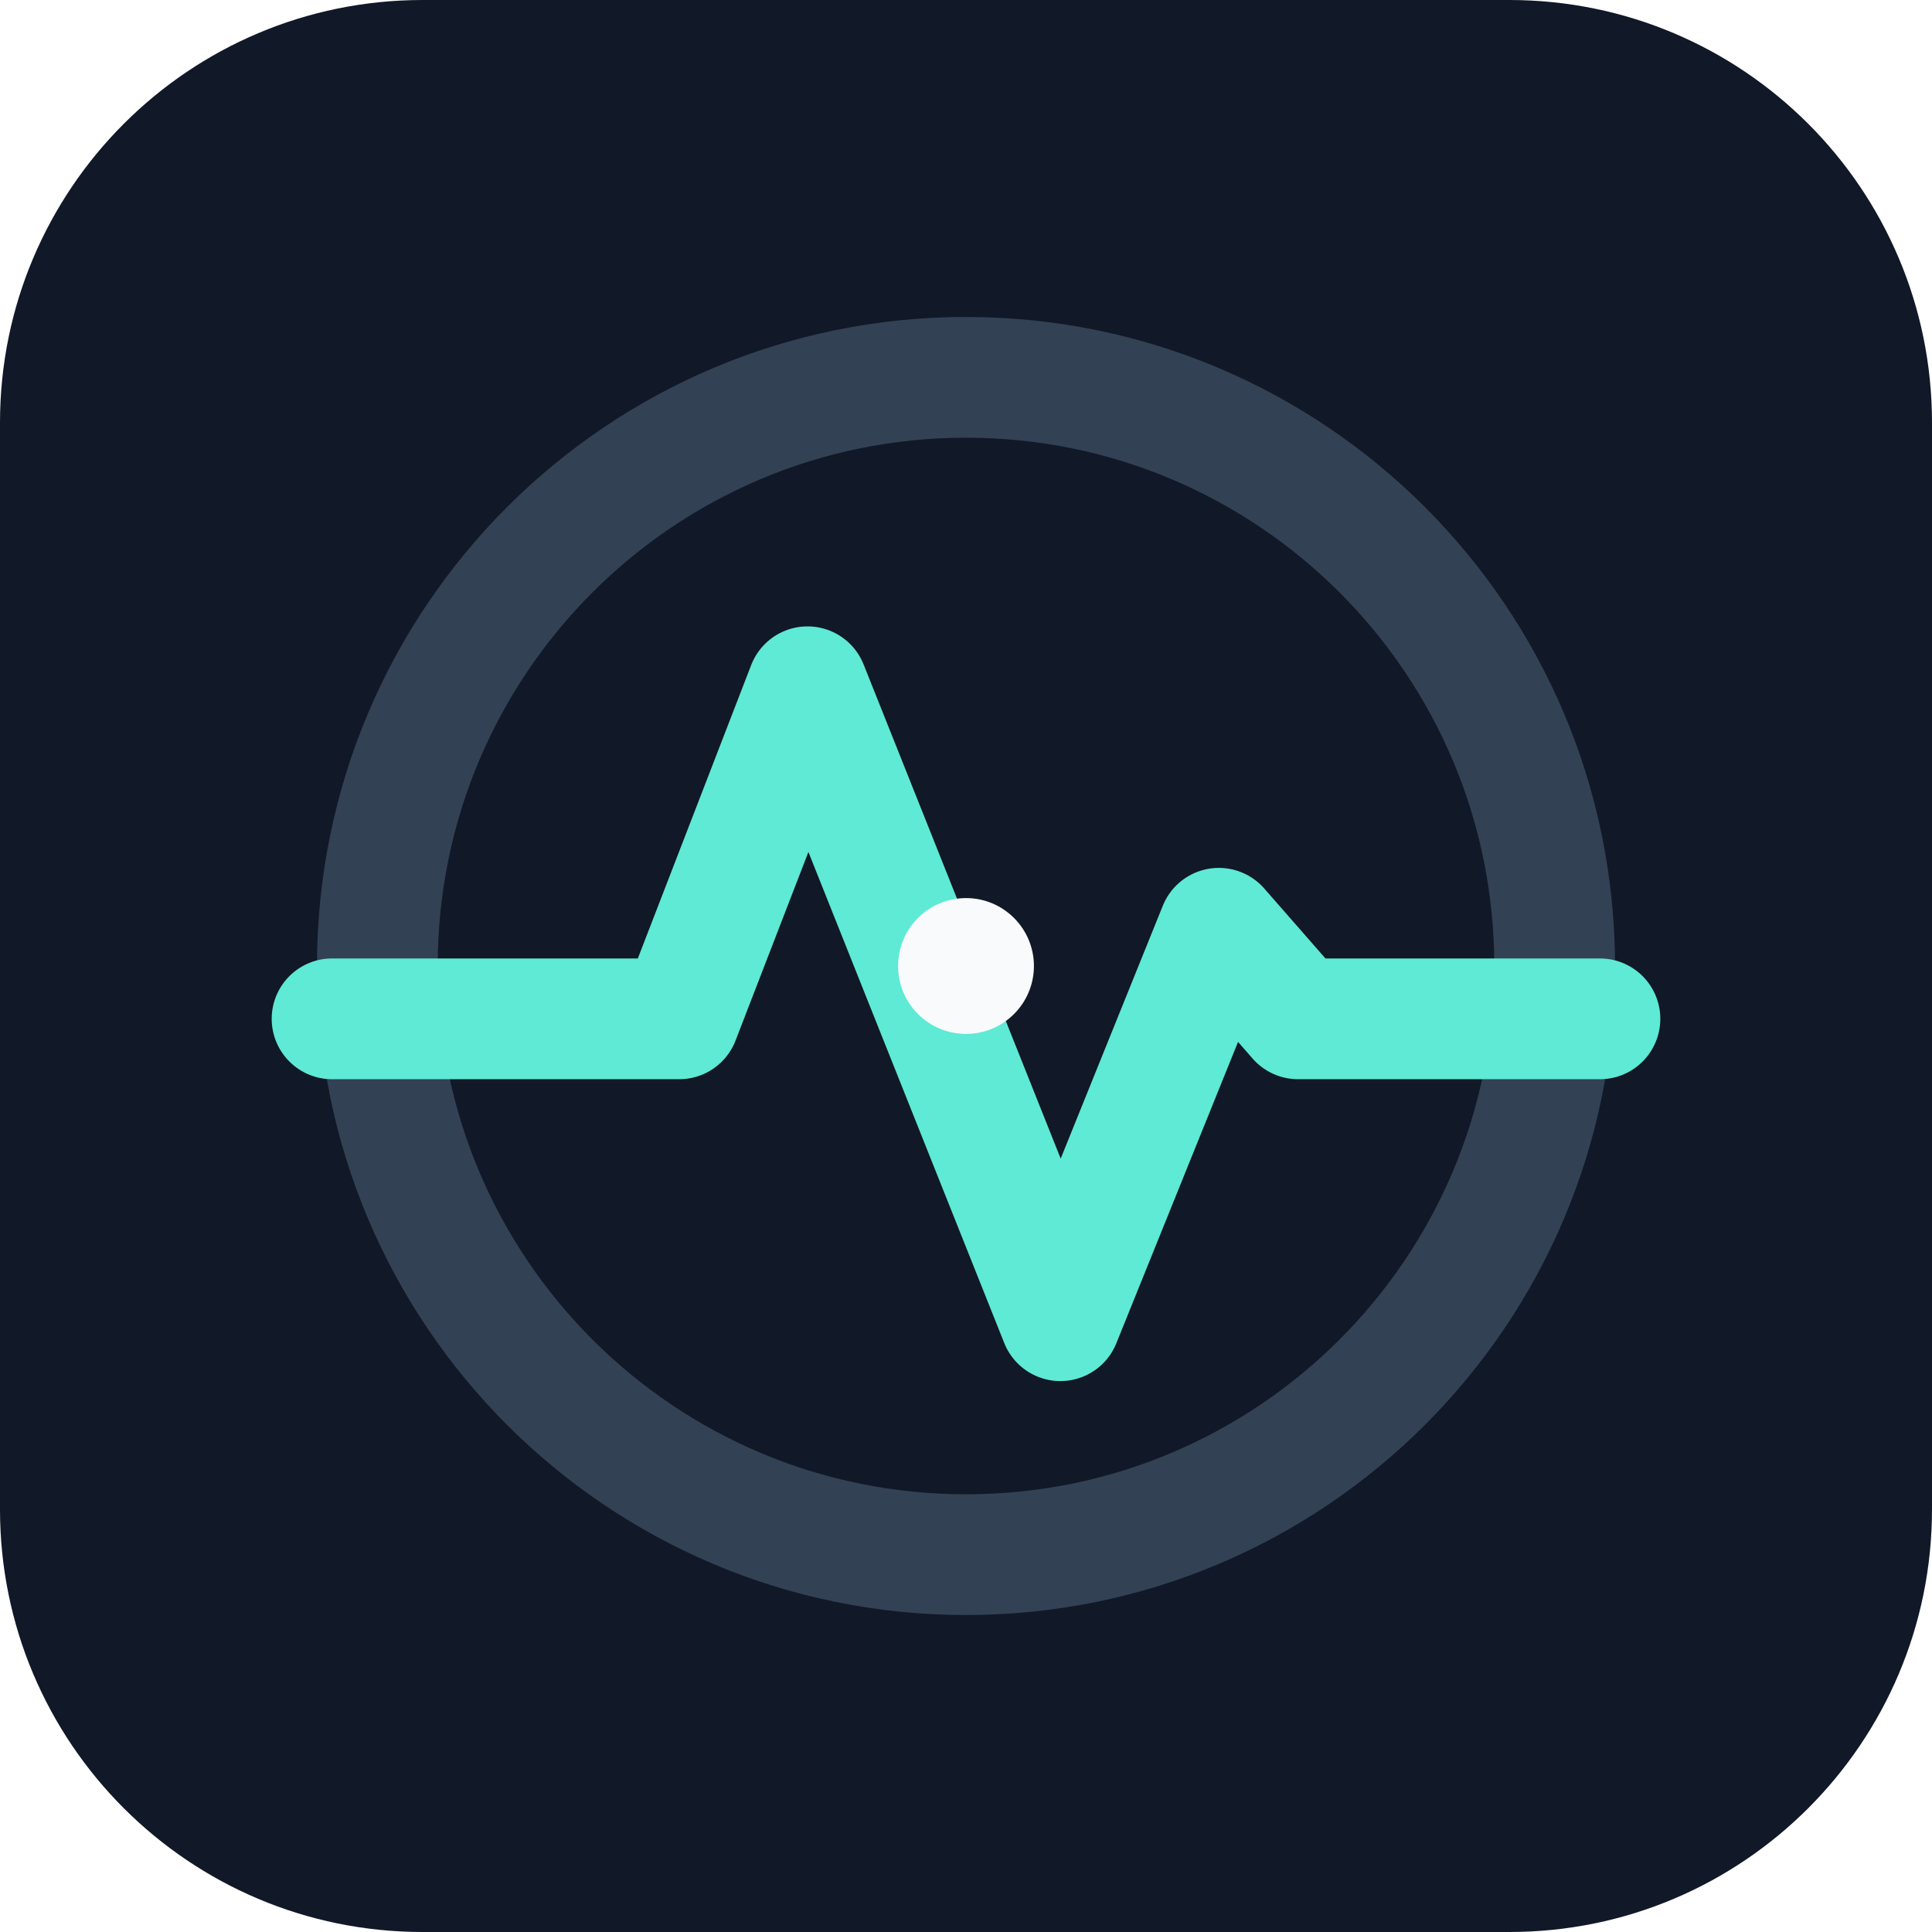
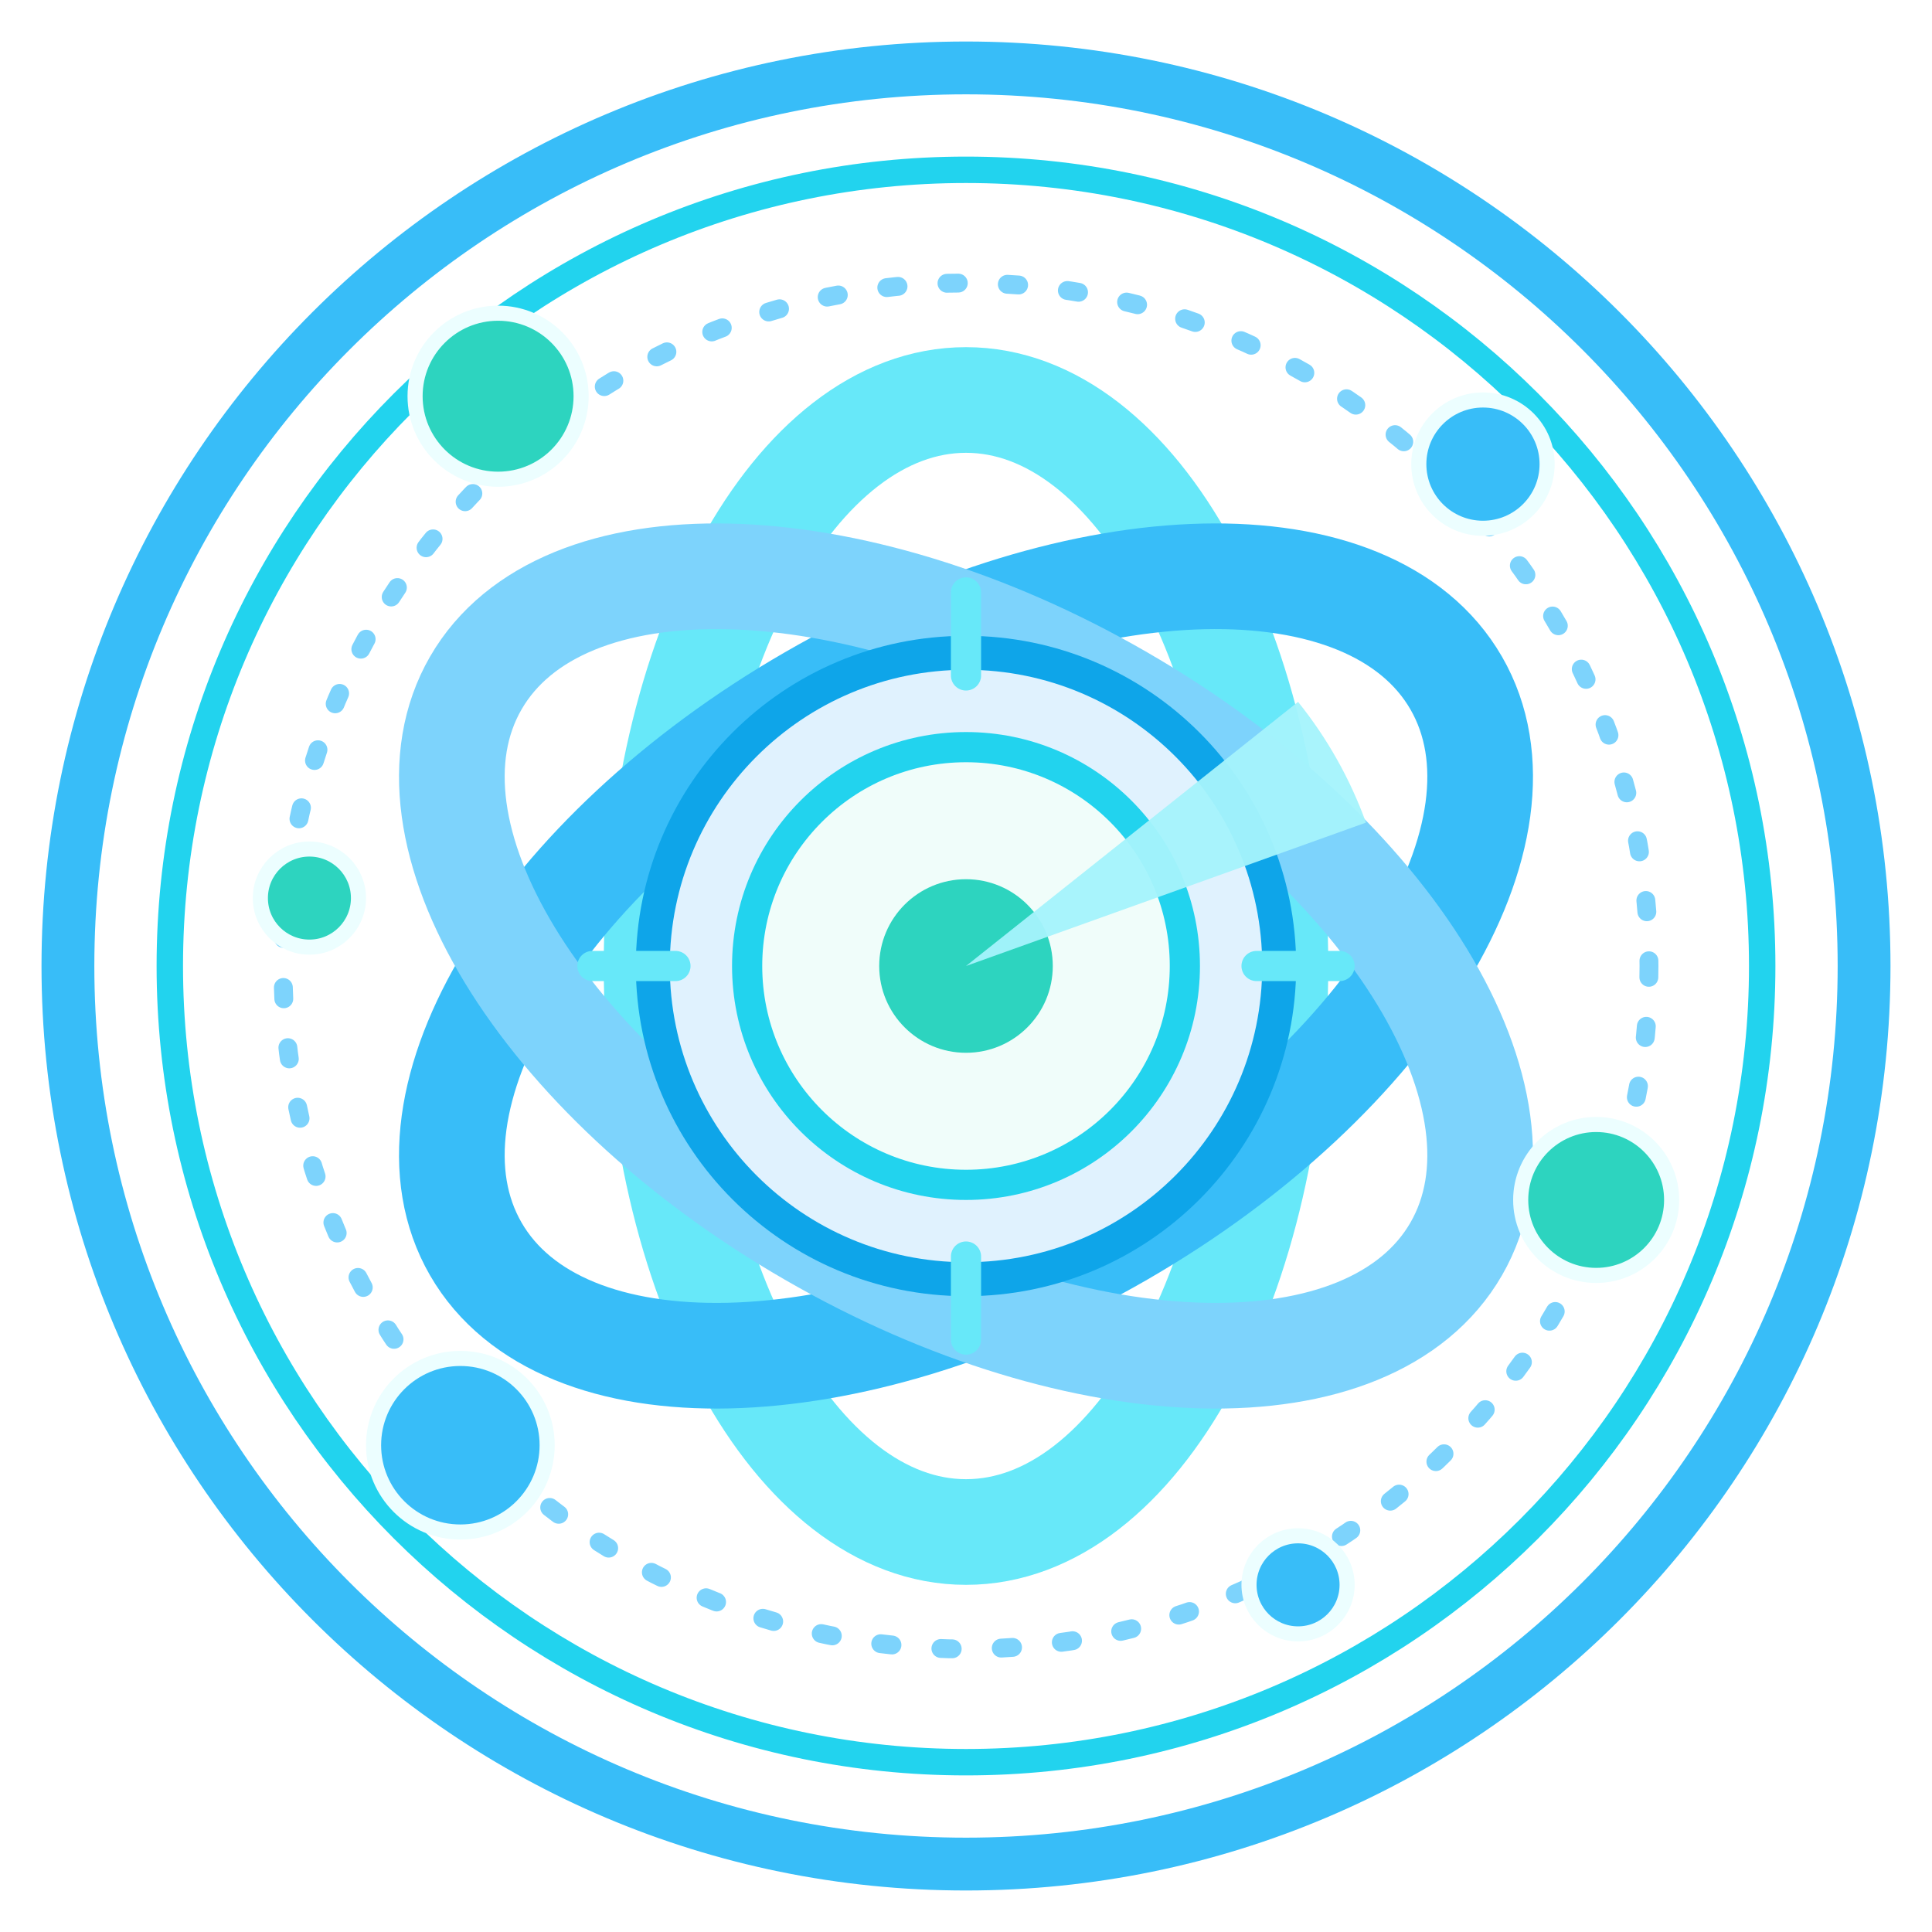
<svg xmlns="http://www.w3.org/2000/svg" viewBox="0 0 512 512" role="img" aria-labelledby="title description">
-   <rect width="512" height="512" rx="112" fill="#111827" />
-   <circle cx="256" cy="256" r="156" fill="none" stroke="#334155" stroke-width="32" />
-   <path d="M88 270h92l34-88 67 168 42-104 21 24h80" fill="none" stroke="#5eead4" stroke-width="32" stroke-linecap="round" stroke-linejoin="round" />
-   <circle cx="256" cy="256" r="18" fill="#f8fafc" />
+   <g fill="none" stroke-linecap="round" stroke-linejoin="round">
+     <circle cx="256" cy="256" r="238" stroke="#38bdf8" stroke-width="14" />
+     <circle cx="256" cy="256" r="211" stroke="#22d3ee" stroke-width="7" />
+     <circle cx="256" cy="256" r="181" stroke="#7dd3fc" stroke-width="5" stroke-dasharray="3 13" />
+     <g stroke-width="28">
+       <ellipse cx="256" cy="256" rx="82" ry="150" stroke="#67e8f9" />
+       <ellipse cx="256" cy="256" rx="82" ry="150" stroke="#38bdf8" transform="rotate(60 256 256)" />
+       <ellipse cx="256" cy="256" rx="82" ry="150" stroke="#7dd3fc" transform="rotate(120 256 256)" />
+     </g>
+     <circle cx="256" cy="256" r="83" fill="#e0f2fe" stroke="#0ea5e9" stroke-width="9" />
+     <circle cx="256" cy="256" r="58" fill="#f0fdfa" stroke="#22d3ee" stroke-width="8" />
+     <circle cx="256" cy="256" r="23" fill="#2dd4bf" stroke="none" />
+     <path d="M256 256 L344 186 A112 112 0 0 1 362 218 Z" fill="#a5f3fc" stroke="none" opacity=".95" />
+     <g stroke="#67e8f9" stroke-width="8">
+       <path d="M256 157v22" />
+       <path d="M256 333v22" />
+       <path d="M157 256h22" />
+       <path d="M333 256h22" />
+     </g>
+     <g fill="#2dd4bf" stroke="#ecfeff" stroke-width="4">
+       <circle cx="132" cy="105" r="22" />
+       <circle cx="393" cy="123" r="17" fill="#38bdf8" />
+       <circle cx="423" cy="318" r="20" />
+       <circle cx="344" cy="420" r="13" fill="#38bdf8" />
+       <circle cx="122" cy="383" r="23" fill="#38bdf8" />
+       <circle cx="82" cy="238" r="13" />
+     </g>
+   </g>
</svg>
